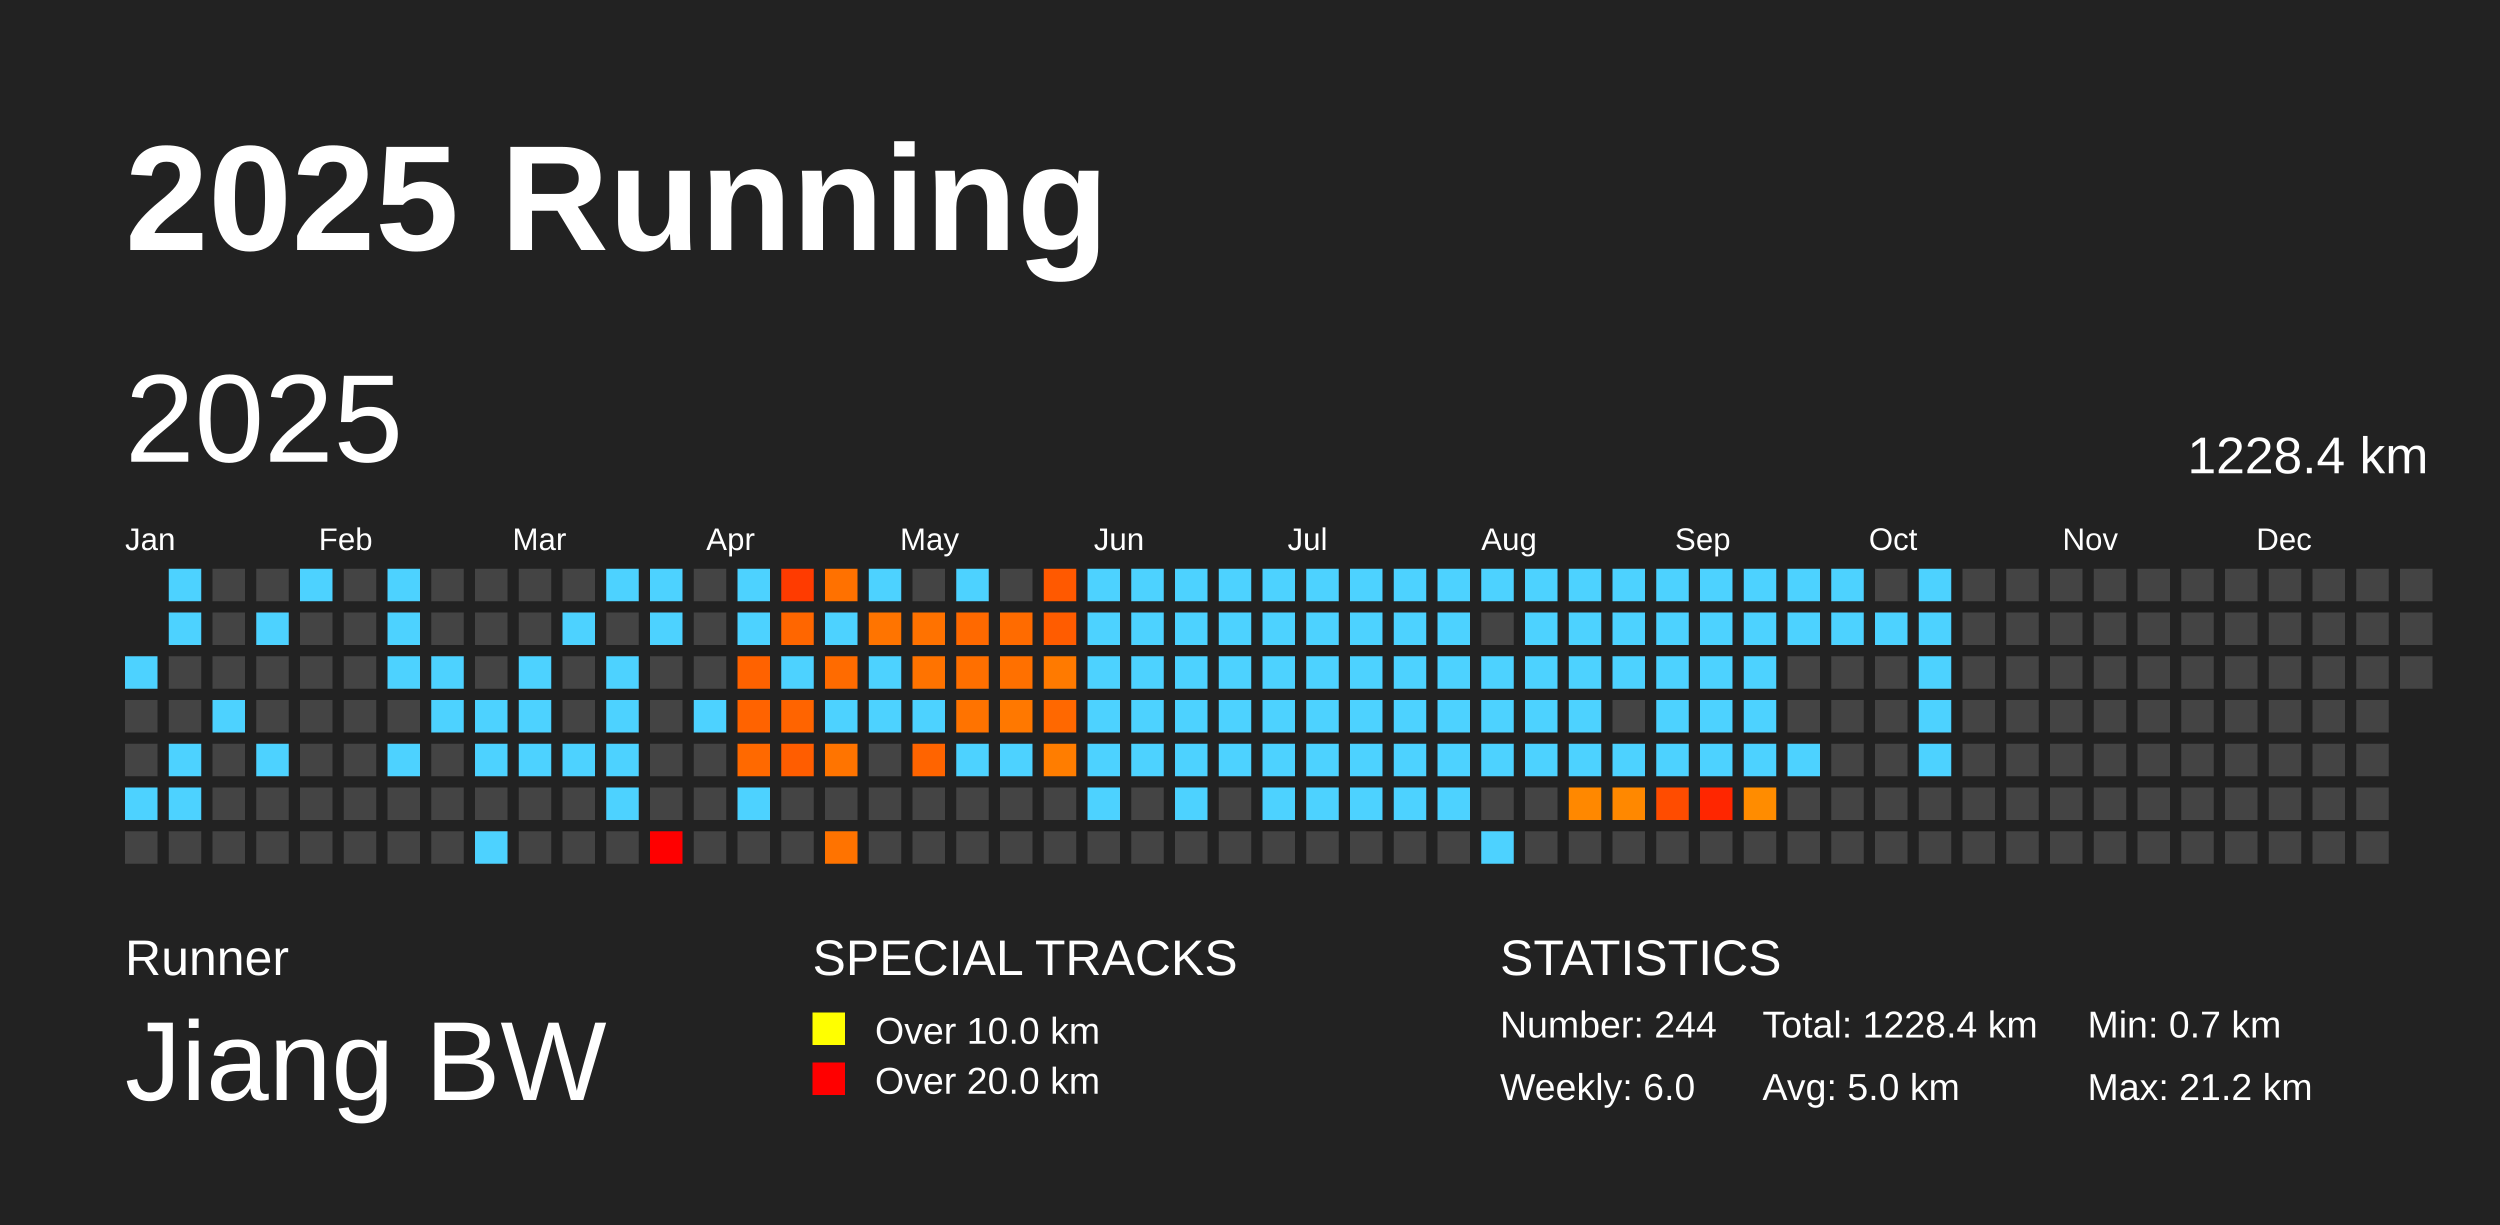
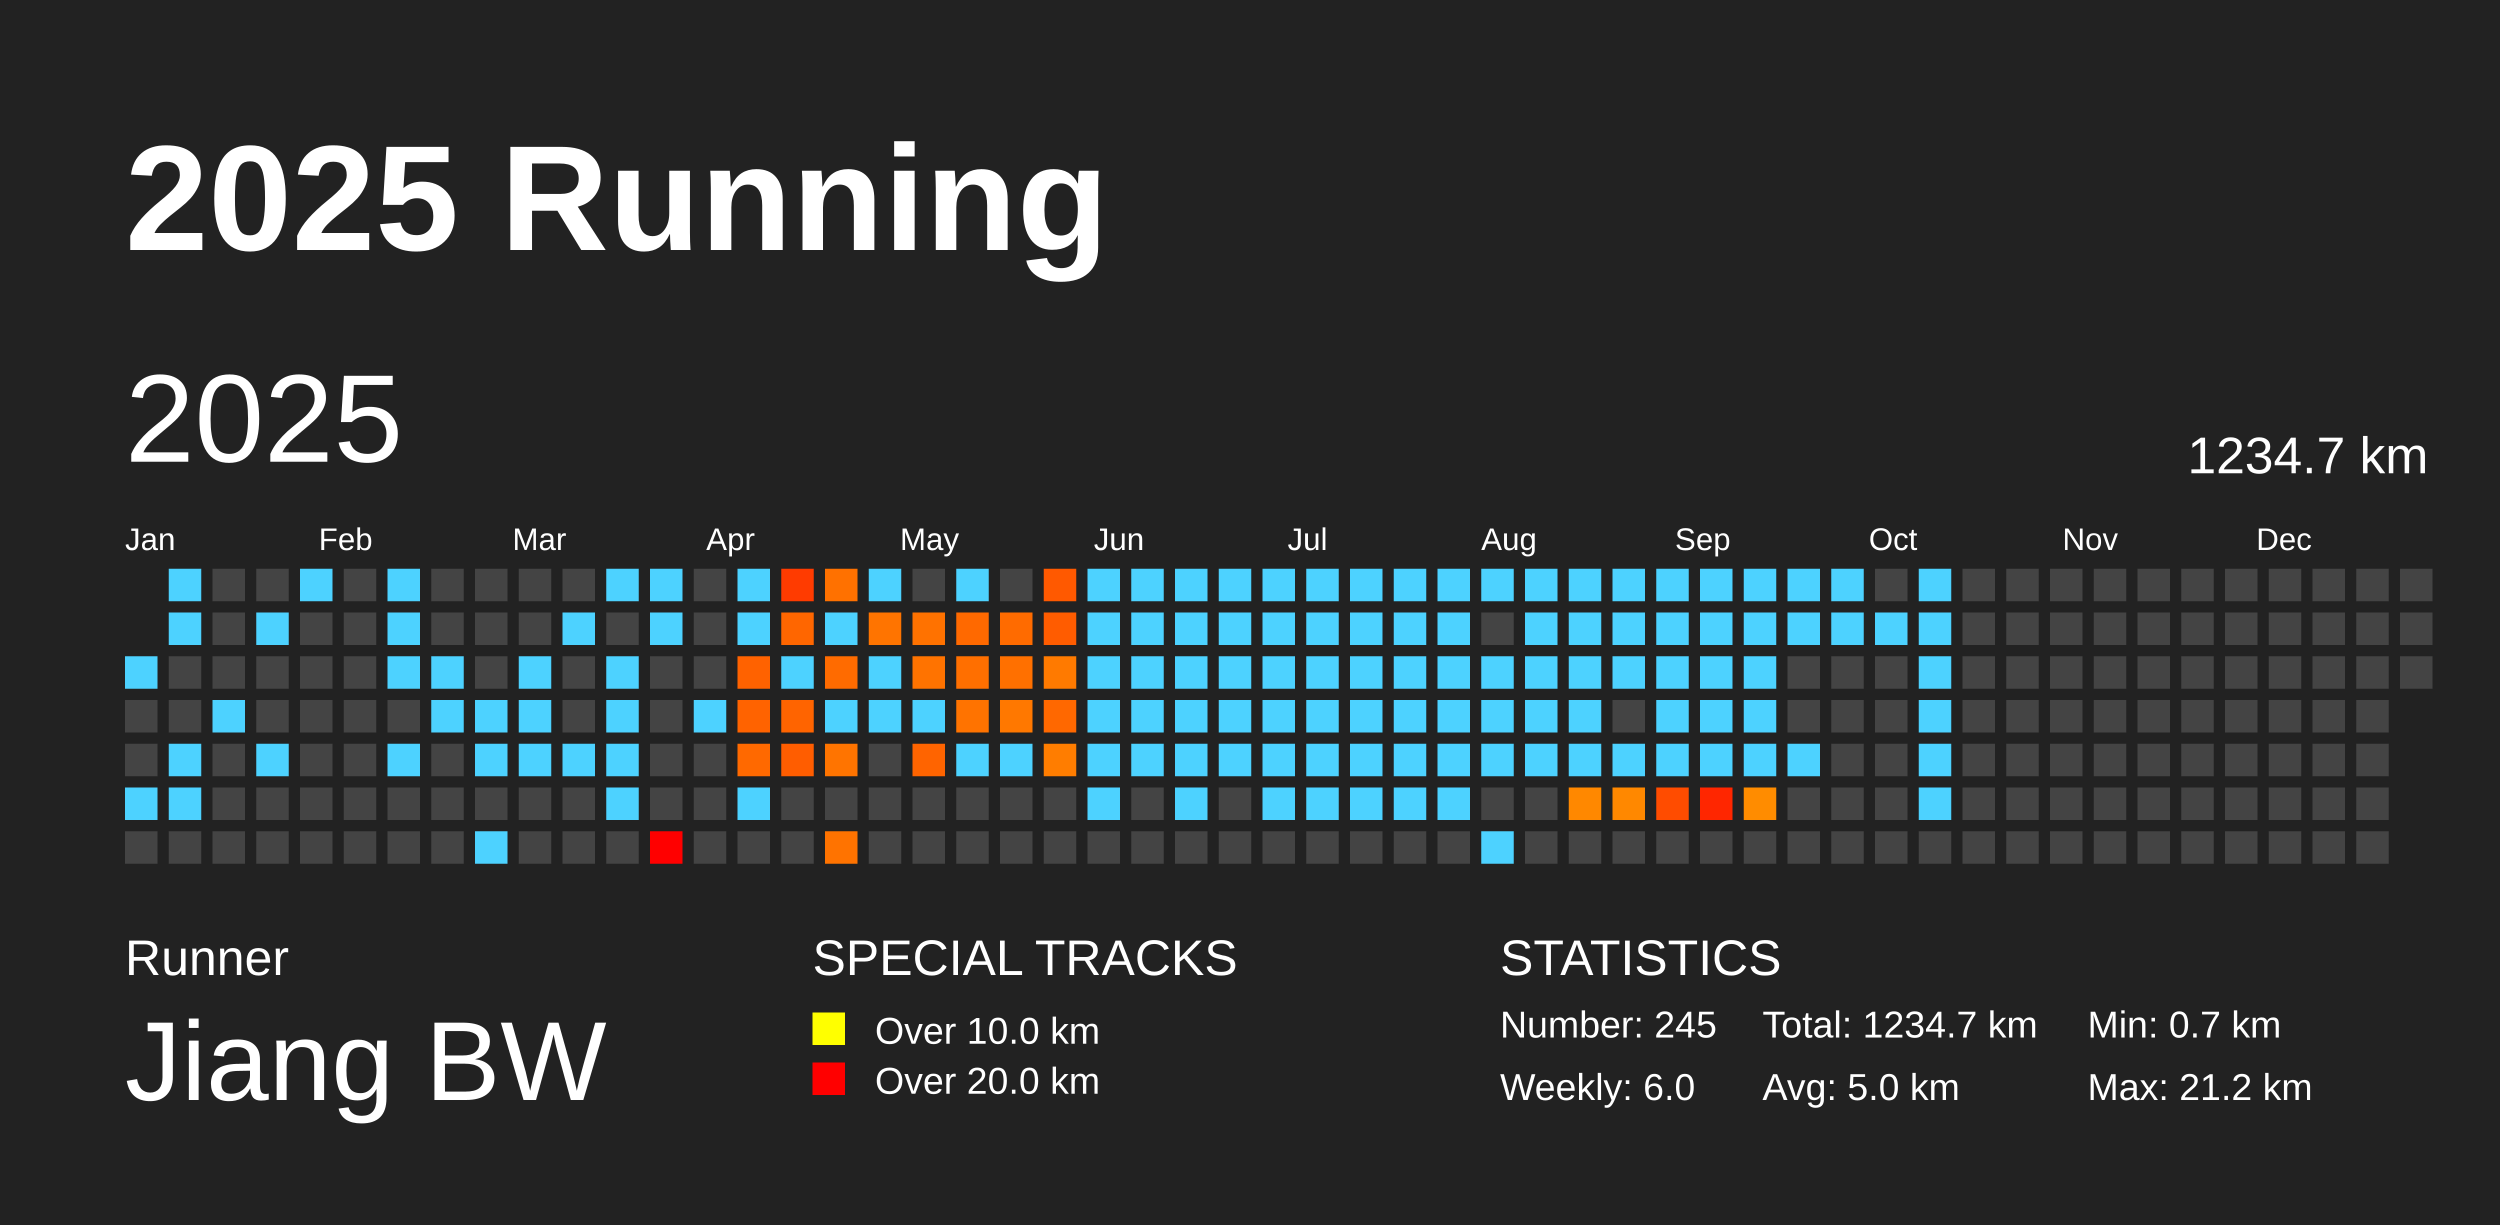
<svg xmlns="http://www.w3.org/2000/svg" baseProfile="full" height="98mm" version="1.1" viewBox="0,0,200,98" width="200mm">
  <defs />
  <rect fill="#222222" height="98" width="200" x="0" y="0" />
  <text fill="#FFFFFF" style="font-size:12px; font-family:Arial; font-weight:bold;" x="10" y="20">2025 Running</text>
  <text fill="#FFFFFF" style="font-size:4px; font-family:Arial" x="10" y="78">Runner</text>
  <text fill="#FFFFFF" style="font-size:9px; font-family:Arial" x="10" y="88">Jiang BW</text>
  <text fill="#FFFFFF" style="font-size:4px; font-family:Arial" x="65" y="78">SPECIAL TRACKS</text>
  <rect fill="yellow" height="2.6" width="2.6" x="65" y="81" />
  <text fill="#FFFFFF" style="font-size:3px; font-family:Arial" x="70" y="83.5">Over 10.0 km</text>
  <rect fill="red" height="2.6" width="2.6" x="65" y="85" />
  <text fill="#FFFFFF" style="font-size:3px; font-family:Arial" x="70" y="87.5">Over 20.0 km</text>
  <text fill="#FFFFFF" style="font-size:4px; font-family:Arial" x="120" y="78">STATISTICS</text>
-   <text fill="#FFFFFF" style="font-size:3px; font-family:Arial" x="120" y="83">Number: 244</text>
+   <text fill="#FFFFFF" style="font-size:3px; font-family:Arial" x="120" y="83">Number: 245</text>
  <text fill="#FFFFFF" style="font-size:3px; font-family:Arial" x="120" y="88">Weekly: 6.0</text>
-   <text fill="#FFFFFF" style="font-size:3px; font-family:Arial" x="141" y="83">Total: 1228.4 km</text>
+   <text fill="#FFFFFF" style="font-size:3px; font-family:Arial" x="141" y="83">Total: 1234.7 km</text>
  <text fill="#FFFFFF" style="font-size:3px; font-family:Arial" x="141" y="88">Avg: 5.0 km</text>
  <text fill="#FFFFFF" style="font-size:3px; font-family:Arial" x="167" y="83">Min: 0.7 km</text>
  <text fill="#FFFFFF" style="font-size:3px; font-family:Arial" x="167" y="88">Max: 21.2 km</text>
  <text dominant-baseline="hanging" fill="#FFFFFF" style="font-size:10.0px; font-family:Arial;" x="10" y="30">2025</text>
-   <text dominant-baseline="hanging" fill="#FFFFFF" style="font-size:4.125px; font-family:Arial;" x="175" y="35">1228.4 km</text>
+   <text dominant-baseline="hanging" fill="#FFFFFF" style="font-size:4.125px; font-family:Arial;" x="175" y="35">1234.7 km</text>
  <text fill="#FFFFFF" style="font-size:2.5px; font-family:Arial" x="10.0" y="44">Jan</text>
  <text fill="#FFFFFF" style="font-size:2.5px; font-family:Arial" x="25.5" y="44">Feb</text>
  <text fill="#FFFFFF" style="font-size:2.5px; font-family:Arial" x="41.0" y="44">Mar</text>
  <text fill="#FFFFFF" style="font-size:2.5px; font-family:Arial" x="56.5" y="44">Apr</text>
  <text fill="#FFFFFF" style="font-size:2.5px; font-family:Arial" x="72.0" y="44">May</text>
  <text fill="#FFFFFF" style="font-size:2.5px; font-family:Arial" x="87.5" y="44">Jun</text>
  <text fill="#FFFFFF" style="font-size:2.5px; font-family:Arial" x="103.0" y="44">Jul</text>
  <text fill="#FFFFFF" style="font-size:2.5px; font-family:Arial" x="118.5" y="44">Aug</text>
  <text fill="#FFFFFF" style="font-size:2.5px; font-family:Arial" x="134.0" y="44">Sep</text>
  <text fill="#FFFFFF" style="font-size:2.5px; font-family:Arial" x="149.5" y="44">Oct</text>
  <text fill="#FFFFFF" style="font-size:2.5px; font-family:Arial" x="165.0" y="44">Nov</text>
  <text fill="#FFFFFF" style="font-size:2.5px; font-family:Arial" x="180.5" y="44">Dec</text>
  <rect fill="#4dd2ff" height="2.6" width="2.6" x="10.0" y="52.5" />
  <rect fill="#444444" height="2.6" width="2.6" x="10.0" y="56.0" />
  <rect fill="#444444" height="2.6" width="2.6" x="10.0" y="59.5" />
  <rect fill="#4dd2ff" height="2.6" width="2.6" x="10.0" y="63.0" />
  <rect fill="#444444" height="2.6" width="2.6" x="10.0" y="66.5" />
  <rect fill="#4dd2ff" height="2.6" width="2.6" x="13.5" y="45.5" />
  <rect fill="#4dd2ff" height="2.6" width="2.6" x="13.5" y="49.0" />
  <rect fill="#444444" height="2.6" width="2.6" x="13.5" y="52.5" />
  <rect fill="#444444" height="2.6" width="2.6" x="13.5" y="56.0" />
  <rect fill="#4dd2ff" height="2.6" width="2.6" x="13.5" y="59.5" />
  <rect fill="#4dd2ff" height="2.6" width="2.6" x="13.5" y="63.0" />
  <rect fill="#444444" height="2.6" width="2.6" x="13.5" y="66.5" />
  <rect fill="#444444" height="2.6" width="2.6" x="17.0" y="45.5" />
  <rect fill="#444444" height="2.6" width="2.6" x="17.0" y="49.0" />
  <rect fill="#444444" height="2.6" width="2.6" x="17.0" y="52.5" />
  <rect fill="#4dd2ff" height="2.6" width="2.6" x="17.0" y="56.0" />
  <rect fill="#444444" height="2.6" width="2.6" x="17.0" y="59.5" />
  <rect fill="#444444" height="2.6" width="2.6" x="17.0" y="63.0" />
  <rect fill="#444444" height="2.6" width="2.6" x="17.0" y="66.5" />
  <rect fill="#444444" height="2.6" width="2.6" x="20.5" y="45.5" />
  <rect fill="#4dd2ff" height="2.6" width="2.6" x="20.5" y="49.0" />
  <rect fill="#444444" height="2.6" width="2.6" x="20.5" y="52.5" />
  <rect fill="#444444" height="2.6" width="2.6" x="20.5" y="56.0" />
  <rect fill="#4dd2ff" height="2.6" width="2.6" x="20.5" y="59.5" />
  <rect fill="#444444" height="2.6" width="2.6" x="20.5" y="63.0" />
  <rect fill="#444444" height="2.6" width="2.6" x="20.5" y="66.5" />
  <rect fill="#4dd2ff" height="2.6" width="2.6" x="24.0" y="45.5" />
  <rect fill="#444444" height="2.6" width="2.6" x="24.0" y="49.0" />
  <rect fill="#444444" height="2.6" width="2.6" x="24.0" y="52.5" />
  <rect fill="#444444" height="2.6" width="2.6" x="24.0" y="56.0" />
  <rect fill="#444444" height="2.6" width="2.6" x="24.0" y="59.5" />
  <rect fill="#444444" height="2.6" width="2.6" x="24.0" y="63.0" />
  <rect fill="#444444" height="2.6" width="2.6" x="24.0" y="66.5" />
  <rect fill="#444444" height="2.6" width="2.6" x="27.5" y="45.5" />
  <rect fill="#444444" height="2.6" width="2.6" x="27.5" y="49.0" />
  <rect fill="#444444" height="2.6" width="2.6" x="27.5" y="52.5" />
  <rect fill="#444444" height="2.6" width="2.6" x="27.5" y="56.0" />
  <rect fill="#444444" height="2.6" width="2.6" x="27.5" y="59.5" />
  <rect fill="#444444" height="2.6" width="2.6" x="27.5" y="63.0" />
  <rect fill="#444444" height="2.6" width="2.6" x="27.5" y="66.5" />
  <rect fill="#4dd2ff" height="2.6" width="2.6" x="31.0" y="45.5" />
  <rect fill="#4dd2ff" height="2.6" width="2.6" x="31.0" y="49.0" />
  <rect fill="#4dd2ff" height="2.6" width="2.6" x="31.0" y="52.5" />
  <rect fill="#444444" height="2.6" width="2.6" x="31.0" y="56.0" />
  <rect fill="#4dd2ff" height="2.6" width="2.6" x="31.0" y="59.5" />
  <rect fill="#444444" height="2.6" width="2.6" x="31.0" y="63.0" />
  <rect fill="#444444" height="2.6" width="2.6" x="31.0" y="66.5" />
  <rect fill="#444444" height="2.6" width="2.6" x="34.5" y="45.5" />
  <rect fill="#444444" height="2.6" width="2.6" x="34.5" y="49.0" />
  <rect fill="#4dd2ff" height="2.6" width="2.6" x="34.5" y="52.5" />
  <rect fill="#4dd2ff" height="2.6" width="2.6" x="34.5" y="56.0" />
  <rect fill="#444444" height="2.6" width="2.6" x="34.5" y="59.5" />
  <rect fill="#444444" height="2.6" width="2.6" x="34.5" y="63.0" />
  <rect fill="#444444" height="2.6" width="2.6" x="34.5" y="66.5" />
  <rect fill="#444444" height="2.6" width="2.6" x="38.0" y="45.5" />
  <rect fill="#444444" height="2.6" width="2.6" x="38.0" y="49.0" />
  <rect fill="#444444" height="2.6" width="2.6" x="38.0" y="52.5" />
  <rect fill="#4dd2ff" height="2.6" width="2.6" x="38.0" y="56.0" />
  <rect fill="#4dd2ff" height="2.6" width="2.6" x="38.0" y="59.5" />
  <rect fill="#444444" height="2.6" width="2.6" x="38.0" y="63.0" />
  <rect fill="#4dd2ff" height="2.6" width="2.6" x="38.0" y="66.5" />
  <rect fill="#444444" height="2.6" width="2.6" x="41.5" y="45.5" />
  <rect fill="#444444" height="2.6" width="2.6" x="41.5" y="49.0" />
  <rect fill="#4dd2ff" height="2.6" width="2.6" x="41.5" y="52.5" />
  <rect fill="#4dd2ff" height="2.6" width="2.6" x="41.5" y="56.0" />
  <rect fill="#4dd2ff" height="2.6" width="2.6" x="41.5" y="59.5" />
  <rect fill="#444444" height="2.6" width="2.6" x="41.5" y="63.0" />
  <rect fill="#444444" height="2.6" width="2.6" x="41.5" y="66.5" />
  <rect fill="#444444" height="2.6" width="2.6" x="45.0" y="45.5" />
  <rect fill="#4dd2ff" height="2.6" width="2.6" x="45.0" y="49.0" />
  <rect fill="#444444" height="2.6" width="2.6" x="45.0" y="52.5" />
  <rect fill="#444444" height="2.6" width="2.6" x="45.0" y="56.0" />
  <rect fill="#4dd2ff" height="2.6" width="2.6" x="45.0" y="59.5" />
  <rect fill="#444444" height="2.6" width="2.6" x="45.0" y="63.0" />
  <rect fill="#444444" height="2.6" width="2.6" x="45.0" y="66.5" />
  <rect fill="#4dd2ff" height="2.6" width="2.6" x="48.5" y="45.5" />
  <rect fill="#444444" height="2.6" width="2.6" x="48.5" y="49.0" />
  <rect fill="#4dd2ff" height="2.6" width="2.6" x="48.5" y="52.5" />
  <rect fill="#4dd2ff" height="2.6" width="2.6" x="48.5" y="56.0" />
  <rect fill="#4dd2ff" height="2.6" width="2.6" x="48.5" y="59.5" />
  <rect fill="#4dd2ff" height="2.6" width="2.6" x="48.5" y="63.0" />
  <rect fill="#444444" height="2.6" width="2.6" x="48.5" y="66.5" />
  <rect fill="#4dd2ff" height="2.6" width="2.6" x="52.0" y="45.5" />
  <rect fill="#4dd2ff" height="2.6" width="2.6" x="52.0" y="49.0" />
  <rect fill="#444444" height="2.6" width="2.6" x="52.0" y="52.5" />
  <rect fill="#444444" height="2.6" width="2.6" x="52.0" y="56.0" />
  <rect fill="#444444" height="2.6" width="2.6" x="52.0" y="59.5" />
  <rect fill="#444444" height="2.6" width="2.6" x="52.0" y="63.0" />
  <rect fill="red" height="2.6" width="2.6" x="52.0" y="66.5" />
  <rect fill="#444444" height="2.6" width="2.6" x="55.5" y="45.5" />
  <rect fill="#444444" height="2.6" width="2.6" x="55.5" y="49.0" />
  <rect fill="#444444" height="2.6" width="2.6" x="55.5" y="52.5" />
  <rect fill="#4dd2ff" height="2.6" width="2.6" x="55.5" y="56.0" />
  <rect fill="#444444" height="2.6" width="2.6" x="55.5" y="59.5" />
  <rect fill="#444444" height="2.6" width="2.6" x="55.5" y="63.0" />
  <rect fill="#444444" height="2.6" width="2.6" x="55.5" y="66.5" />
  <rect fill="#4dd2ff" height="2.6" width="2.6" x="59.0" y="45.5" />
  <rect fill="#4dd2ff" height="2.6" width="2.6" x="59.0" y="49.0" />
  <rect fill="#ff6200" height="2.6" width="2.6" x="59.0" y="52.5" />
  <rect fill="#ff6300" height="2.6" width="2.6" x="59.0" y="56.0" />
  <rect fill="#ff6900" height="2.6" width="2.6" x="59.0" y="59.5" />
  <rect fill="#4dd2ff" height="2.6" width="2.6" x="59.0" y="63.0" />
  <rect fill="#444444" height="2.6" width="2.6" x="59.0" y="66.5" />
  <rect fill="#ff3b00" height="2.6" width="2.6" x="62.5" y="45.5" />
  <rect fill="#ff6600" height="2.6" width="2.6" x="62.5" y="49.0" />
  <rect fill="#4dd2ff" height="2.6" width="2.6" x="62.5" y="52.5" />
  <rect fill="#ff6400" height="2.6" width="2.6" x="62.5" y="56.0" />
  <rect fill="#ff5d00" height="2.6" width="2.6" x="62.5" y="59.5" />
  <rect fill="#444444" height="2.6" width="2.6" x="62.5" y="63.0" />
  <rect fill="#444444" height="2.6" width="2.6" x="62.5" y="66.5" />
  <rect fill="#ff7100" height="2.6" width="2.6" x="66.0" y="45.5" />
  <rect fill="#4dd2ff" height="2.6" width="2.6" x="66.0" y="49.0" />
  <rect fill="#ff6b00" height="2.6" width="2.6" x="66.0" y="52.5" />
  <rect fill="#4dd2ff" height="2.6" width="2.6" x="66.0" y="56.0" />
  <rect fill="#ff7400" height="2.6" width="2.6" x="66.0" y="59.5" />
  <rect fill="#444444" height="2.6" width="2.6" x="66.0" y="63.0" />
  <rect fill="#ff7300" height="2.6" width="2.6" x="66.0" y="66.5" />
  <rect fill="#4dd2ff" height="2.6" width="2.6" x="69.5" y="45.5" />
  <rect fill="#ff7400" height="2.6" width="2.6" x="69.5" y="49.0" />
  <rect fill="#4dd2ff" height="2.6" width="2.6" x="69.5" y="52.5" />
  <rect fill="#4dd2ff" height="2.6" width="2.6" x="69.5" y="56.0" />
  <rect fill="#444444" height="2.6" width="2.6" x="69.5" y="59.5" />
  <rect fill="#444444" height="2.6" width="2.6" x="69.5" y="63.0" />
  <rect fill="#444444" height="2.6" width="2.6" x="69.5" y="66.5" />
  <rect fill="#444444" height="2.6" width="2.6" x="73.0" y="45.5" />
  <rect fill="#ff7200" height="2.6" width="2.6" x="73.0" y="49.0" />
  <rect fill="#ff7300" height="2.6" width="2.6" x="73.0" y="52.5" />
  <rect fill="#4dd2ff" height="2.6" width="2.6" x="73.0" y="56.0" />
  <rect fill="#ff6400" height="2.6" width="2.6" x="73.0" y="59.5" />
  <rect fill="#444444" height="2.6" width="2.6" x="73.0" y="63.0" />
  <rect fill="#444444" height="2.6" width="2.6" x="73.0" y="66.5" />
  <rect fill="#4dd2ff" height="2.6" width="2.6" x="76.5" y="45.5" />
  <rect fill="#ff6900" height="2.6" width="2.6" x="76.5" y="49.0" />
  <rect fill="#ff6f00" height="2.6" width="2.6" x="76.5" y="52.5" />
  <rect fill="#ff7300" height="2.6" width="2.6" x="76.5" y="56.0" />
  <rect fill="#4dd2ff" height="2.6" width="2.6" x="76.5" y="59.5" />
  <rect fill="#444444" height="2.6" width="2.6" x="76.5" y="63.0" />
  <rect fill="#444444" height="2.6" width="2.6" x="76.5" y="66.5" />
  <rect fill="#444444" height="2.6" width="2.6" x="80.0" y="45.5" />
  <rect fill="#ff6b00" height="2.6" width="2.6" x="80.0" y="49.0" />
  <rect fill="#ff7000" height="2.6" width="2.6" x="80.0" y="52.5" />
  <rect fill="#ff7800" height="2.6" width="2.6" x="80.0" y="56.0" />
  <rect fill="#4dd2ff" height="2.6" width="2.6" x="80.0" y="59.5" />
  <rect fill="#444444" height="2.6" width="2.6" x="80.0" y="63.0" />
  <rect fill="#444444" height="2.6" width="2.6" x="80.0" y="66.5" />
  <rect fill="#ff5900" height="2.6" width="2.6" x="83.5" y="45.5" />
  <rect fill="#ff5c00" height="2.6" width="2.6" x="83.5" y="49.0" />
  <rect fill="#ff7a00" height="2.6" width="2.6" x="83.5" y="52.5" />
  <rect fill="#ff6800" height="2.6" width="2.6" x="83.5" y="56.0" />
  <rect fill="#ff7d00" height="2.6" width="2.6" x="83.5" y="59.5" />
  <rect fill="#444444" height="2.6" width="2.6" x="83.5" y="63.0" />
  <rect fill="#444444" height="2.6" width="2.6" x="83.5" y="66.5" />
  <rect fill="#4dd2ff" height="2.6" width="2.6" x="87.0" y="45.5" />
  <rect fill="#4dd2ff" height="2.6" width="2.6" x="87.0" y="49.0" />
  <rect fill="#4dd2ff" height="2.6" width="2.6" x="87.0" y="52.5" />
  <rect fill="#4dd2ff" height="2.6" width="2.6" x="87.0" y="56.0" />
  <rect fill="#4dd2ff" height="2.6" width="2.6" x="87.0" y="59.5" />
  <rect fill="#4dd2ff" height="2.6" width="2.6" x="87.0" y="63.0" />
  <rect fill="#444444" height="2.6" width="2.6" x="87.0" y="66.5" />
  <rect fill="#4dd2ff" height="2.6" width="2.6" x="90.5" y="45.5" />
  <rect fill="#4dd2ff" height="2.6" width="2.6" x="90.5" y="49.0" />
  <rect fill="#4dd2ff" height="2.6" width="2.6" x="90.5" y="52.5" />
  <rect fill="#4dd2ff" height="2.6" width="2.6" x="90.5" y="56.0" />
  <rect fill="#4dd2ff" height="2.6" width="2.6" x="90.5" y="59.5" />
  <rect fill="#444444" height="2.6" width="2.6" x="90.5" y="63.0" />
  <rect fill="#444444" height="2.6" width="2.6" x="90.5" y="66.5" />
  <rect fill="#4dd2ff" height="2.6" width="2.6" x="94.0" y="45.5" />
  <rect fill="#4dd2ff" height="2.6" width="2.6" x="94.0" y="49.0" />
  <rect fill="#4dd2ff" height="2.6" width="2.6" x="94.0" y="52.5" />
  <rect fill="#4dd2ff" height="2.6" width="2.6" x="94.0" y="56.0" />
  <rect fill="#4dd2ff" height="2.6" width="2.6" x="94.0" y="59.5" />
  <rect fill="#4dd2ff" height="2.6" width="2.6" x="94.0" y="63.0" />
  <rect fill="#444444" height="2.6" width="2.6" x="94.0" y="66.5" />
  <rect fill="#4dd2ff" height="2.6" width="2.6" x="97.5" y="45.5" />
  <rect fill="#4dd2ff" height="2.6" width="2.6" x="97.5" y="49.0" />
  <rect fill="#4dd2ff" height="2.6" width="2.6" x="97.5" y="52.5" />
  <rect fill="#4dd2ff" height="2.6" width="2.6" x="97.5" y="56.0" />
  <rect fill="#4dd2ff" height="2.6" width="2.6" x="97.5" y="59.5" />
  <rect fill="#444444" height="2.6" width="2.6" x="97.5" y="63.0" />
  <rect fill="#444444" height="2.6" width="2.6" x="97.5" y="66.5" />
  <rect fill="#4dd2ff" height="2.6" width="2.6" x="101.0" y="45.5" />
  <rect fill="#4dd2ff" height="2.6" width="2.6" x="101.0" y="49.0" />
  <rect fill="#4dd2ff" height="2.6" width="2.6" x="101.0" y="52.5" />
  <rect fill="#4dd2ff" height="2.6" width="2.6" x="101.0" y="56.0" />
  <rect fill="#4dd2ff" height="2.6" width="2.6" x="101.0" y="59.5" />
  <rect fill="#4dd2ff" height="2.6" width="2.6" x="101.0" y="63.0" />
  <rect fill="#444444" height="2.6" width="2.6" x="101.0" y="66.5" />
  <rect fill="#4dd2ff" height="2.6" width="2.6" x="104.5" y="45.5" />
  <rect fill="#4dd2ff" height="2.6" width="2.6" x="104.5" y="49.0" />
  <rect fill="#4dd2ff" height="2.6" width="2.6" x="104.5" y="52.5" />
  <rect fill="#4dd2ff" height="2.6" width="2.6" x="104.5" y="56.0" />
  <rect fill="#4dd2ff" height="2.6" width="2.6" x="104.5" y="59.5" />
  <rect fill="#4dd2ff" height="2.6" width="2.6" x="104.5" y="63.0" />
  <rect fill="#444444" height="2.6" width="2.6" x="104.5" y="66.5" />
  <rect fill="#4dd2ff" height="2.6" width="2.6" x="108.0" y="45.5" />
  <rect fill="#4dd2ff" height="2.6" width="2.6" x="108.0" y="49.0" />
  <rect fill="#4dd2ff" height="2.6" width="2.6" x="108.0" y="52.5" />
  <rect fill="#4dd2ff" height="2.6" width="2.6" x="108.0" y="56.0" />
  <rect fill="#4dd2ff" height="2.6" width="2.6" x="108.0" y="59.5" />
  <rect fill="#4dd2ff" height="2.6" width="2.6" x="108.0" y="63.0" />
  <rect fill="#444444" height="2.6" width="2.6" x="108.0" y="66.5" />
  <rect fill="#4dd2ff" height="2.6" width="2.6" x="111.5" y="45.5" />
  <rect fill="#4dd2ff" height="2.6" width="2.6" x="111.5" y="49.0" />
  <rect fill="#4dd2ff" height="2.6" width="2.6" x="111.5" y="52.5" />
  <rect fill="#4dd2ff" height="2.6" width="2.6" x="111.5" y="56.0" />
  <rect fill="#4dd2ff" height="2.6" width="2.6" x="111.5" y="59.5" />
  <rect fill="#4dd2ff" height="2.6" width="2.6" x="111.5" y="63.0" />
  <rect fill="#444444" height="2.6" width="2.6" x="111.5" y="66.5" />
  <rect fill="#4dd2ff" height="2.6" width="2.6" x="115.0" y="45.5" />
  <rect fill="#4dd2ff" height="2.6" width="2.6" x="115.0" y="49.0" />
  <rect fill="#4dd2ff" height="2.6" width="2.6" x="115.0" y="52.5" />
  <rect fill="#4dd2ff" height="2.6" width="2.6" x="115.0" y="56.0" />
  <rect fill="#4dd2ff" height="2.6" width="2.6" x="115.0" y="59.5" />
  <rect fill="#4dd2ff" height="2.6" width="2.6" x="115.0" y="63.0" />
  <rect fill="#444444" height="2.6" width="2.6" x="115.0" y="66.5" />
  <rect fill="#4dd2ff" height="2.6" width="2.6" x="118.5" y="45.5" />
  <rect fill="#444444" height="2.6" width="2.6" x="118.5" y="49.0" />
  <rect fill="#4dd2ff" height="2.6" width="2.6" x="118.5" y="52.5" />
  <rect fill="#4dd2ff" height="2.6" width="2.6" x="118.5" y="56.0" />
  <rect fill="#4dd2ff" height="2.6" width="2.6" x="118.5" y="59.5" />
  <rect fill="#444444" height="2.6" width="2.6" x="118.5" y="63.0" />
  <rect fill="#4dd2ff" height="2.6" width="2.6" x="118.5" y="66.5" />
  <rect fill="#4dd2ff" height="2.6" width="2.6" x="122.0" y="45.5" />
  <rect fill="#4dd2ff" height="2.6" width="2.6" x="122.0" y="49.0" />
  <rect fill="#4dd2ff" height="2.6" width="2.6" x="122.0" y="52.5" />
  <rect fill="#4dd2ff" height="2.6" width="2.6" x="122.0" y="56.0" />
  <rect fill="#4dd2ff" height="2.6" width="2.6" x="122.0" y="59.5" />
  <rect fill="#444444" height="2.6" width="2.6" x="122.0" y="63.0" />
  <rect fill="#444444" height="2.6" width="2.6" x="122.0" y="66.5" />
  <rect fill="#4dd2ff" height="2.6" width="2.6" x="125.5" y="45.5" />
  <rect fill="#4dd2ff" height="2.6" width="2.6" x="125.5" y="49.0" />
  <rect fill="#4dd2ff" height="2.6" width="2.6" x="125.5" y="52.5" />
  <rect fill="#4dd2ff" height="2.6" width="2.6" x="125.5" y="56.0" />
  <rect fill="#4dd2ff" height="2.6" width="2.6" x="125.5" y="59.5" />
  <rect fill="#ff8800" height="2.6" width="2.6" x="125.5" y="63.0" />
  <rect fill="#444444" height="2.6" width="2.6" x="125.5" y="66.5" />
  <rect fill="#4dd2ff" height="2.6" width="2.6" x="129.0" y="45.5" />
  <rect fill="#4dd2ff" height="2.6" width="2.6" x="129.0" y="49.0" />
  <rect fill="#4dd2ff" height="2.6" width="2.6" x="129.0" y="52.5" />
  <rect fill="#444444" height="2.6" width="2.6" x="129.0" y="56.0" />
  <rect fill="#4dd2ff" height="2.6" width="2.6" x="129.0" y="59.5" />
  <rect fill="#ff8800" height="2.6" width="2.6" x="129.0" y="63.0" />
  <rect fill="#444444" height="2.6" width="2.6" x="129.0" y="66.5" />
  <rect fill="#4dd2ff" height="2.6" width="2.6" x="132.5" y="45.5" />
  <rect fill="#4dd2ff" height="2.6" width="2.6" x="132.5" y="49.0" />
  <rect fill="#4dd2ff" height="2.6" width="2.6" x="132.5" y="52.5" />
  <rect fill="#4dd2ff" height="2.6" width="2.6" x="132.5" y="56.0" />
  <rect fill="#4dd2ff" height="2.6" width="2.6" x="132.5" y="59.5" />
  <rect fill="#ff4c00" height="2.6" width="2.6" x="132.5" y="63.0" />
  <rect fill="#444444" height="2.6" width="2.6" x="132.5" y="66.5" />
  <rect fill="#4dd2ff" height="2.6" width="2.6" x="136.0" y="45.5" />
  <rect fill="#4dd2ff" height="2.6" width="2.6" x="136.0" y="49.0" />
  <rect fill="#4dd2ff" height="2.6" width="2.6" x="136.0" y="52.5" />
  <rect fill="#4dd2ff" height="2.6" width="2.6" x="136.0" y="56.0" />
  <rect fill="#4dd2ff" height="2.6" width="2.6" x="136.0" y="59.5" />
  <rect fill="#ff2600" height="2.6" width="2.6" x="136.0" y="63.0" />
  <rect fill="#444444" height="2.6" width="2.6" x="136.0" y="66.5" />
  <rect fill="#4dd2ff" height="2.6" width="2.6" x="139.5" y="45.5" />
  <rect fill="#4dd2ff" height="2.6" width="2.6" x="139.5" y="49.0" />
  <rect fill="#4dd2ff" height="2.6" width="2.6" x="139.5" y="52.5" />
  <rect fill="#4dd2ff" height="2.6" width="2.6" x="139.5" y="56.0" />
  <rect fill="#4dd2ff" height="2.6" width="2.6" x="139.5" y="59.5" />
  <rect fill="#ff8c00" height="2.6" width="2.6" x="139.5" y="63.0" />
  <rect fill="#444444" height="2.6" width="2.6" x="139.5" y="66.5" />
  <rect fill="#4dd2ff" height="2.6" width="2.6" x="143.0" y="45.5" />
  <rect fill="#4dd2ff" height="2.6" width="2.6" x="143.0" y="49.0" />
  <rect fill="#444444" height="2.6" width="2.6" x="143.0" y="52.5" />
  <rect fill="#444444" height="2.6" width="2.6" x="143.0" y="56.0" />
  <rect fill="#4dd2ff" height="2.6" width="2.6" x="143.0" y="59.5" />
  <rect fill="#444444" height="2.6" width="2.6" x="143.0" y="63.0" />
  <rect fill="#444444" height="2.6" width="2.6" x="143.0" y="66.5" />
  <rect fill="#4dd2ff" height="2.6" width="2.6" x="146.5" y="45.5" />
  <rect fill="#4dd2ff" height="2.6" width="2.6" x="146.5" y="49.0" />
  <rect fill="#444444" height="2.6" width="2.6" x="146.5" y="52.5" />
  <rect fill="#444444" height="2.6" width="2.6" x="146.5" y="56.0" />
  <rect fill="#444444" height="2.6" width="2.6" x="146.5" y="59.5" />
  <rect fill="#444444" height="2.6" width="2.6" x="146.5" y="63.0" />
  <rect fill="#444444" height="2.6" width="2.6" x="146.5" y="66.5" />
  <rect fill="#444444" height="2.6" width="2.6" x="150.0" y="45.5" />
  <rect fill="#4dd2ff" height="2.6" width="2.6" x="150.0" y="49.0" />
  <rect fill="#444444" height="2.6" width="2.6" x="150.0" y="52.5" />
  <rect fill="#444444" height="2.6" width="2.6" x="150.0" y="56.0" />
  <rect fill="#444444" height="2.6" width="2.6" x="150.0" y="59.5" />
  <rect fill="#444444" height="2.6" width="2.6" x="150.0" y="63.0" />
  <rect fill="#444444" height="2.6" width="2.6" x="150.0" y="66.5" />
  <rect fill="#4dd2ff" height="2.6" width="2.6" x="153.5" y="45.5" />
  <rect fill="#4dd2ff" height="2.6" width="2.6" x="153.5" y="49.0" />
  <rect fill="#4dd2ff" height="2.6" width="2.6" x="153.5" y="52.5" />
  <rect fill="#4dd2ff" height="2.6" width="2.6" x="153.5" y="56.0" />
  <rect fill="#4dd2ff" height="2.6" width="2.6" x="153.5" y="59.5" />
-   <rect fill="#444444" height="2.6" width="2.6" x="153.5" y="63.0" />
+   <rect fill="#4dd2ff" height="2.6" width="2.6" x="153.5" y="63.0" />
  <rect fill="#444444" height="2.6" width="2.6" x="153.5" y="66.5" />
  <rect fill="#444444" height="2.6" width="2.6" x="157.0" y="45.5" />
  <rect fill="#444444" height="2.6" width="2.6" x="157.0" y="49.0" />
  <rect fill="#444444" height="2.6" width="2.6" x="157.0" y="52.5" />
  <rect fill="#444444" height="2.6" width="2.6" x="157.0" y="56.0" />
  <rect fill="#444444" height="2.6" width="2.6" x="157.0" y="59.5" />
  <rect fill="#444444" height="2.6" width="2.6" x="157.0" y="63.0" />
  <rect fill="#444444" height="2.6" width="2.6" x="157.0" y="66.5" />
  <rect fill="#444444" height="2.6" width="2.6" x="160.5" y="45.5" />
  <rect fill="#444444" height="2.6" width="2.6" x="160.5" y="49.0" />
  <rect fill="#444444" height="2.6" width="2.6" x="160.5" y="52.5" />
  <rect fill="#444444" height="2.6" width="2.6" x="160.5" y="56.0" />
  <rect fill="#444444" height="2.6" width="2.6" x="160.5" y="59.5" />
  <rect fill="#444444" height="2.6" width="2.6" x="160.5" y="63.0" />
  <rect fill="#444444" height="2.6" width="2.6" x="160.5" y="66.5" />
  <rect fill="#444444" height="2.6" width="2.6" x="164.0" y="45.5" />
  <rect fill="#444444" height="2.6" width="2.6" x="164.0" y="49.0" />
  <rect fill="#444444" height="2.6" width="2.6" x="164.0" y="52.5" />
  <rect fill="#444444" height="2.6" width="2.6" x="164.0" y="56.0" />
  <rect fill="#444444" height="2.6" width="2.6" x="164.0" y="59.5" />
  <rect fill="#444444" height="2.6" width="2.6" x="164.0" y="63.0" />
  <rect fill="#444444" height="2.6" width="2.6" x="164.0" y="66.5" />
  <rect fill="#444444" height="2.6" width="2.6" x="167.5" y="45.5" />
  <rect fill="#444444" height="2.6" width="2.6" x="167.5" y="49.0" />
  <rect fill="#444444" height="2.6" width="2.6" x="167.5" y="52.5" />
  <rect fill="#444444" height="2.6" width="2.6" x="167.5" y="56.0" />
  <rect fill="#444444" height="2.6" width="2.6" x="167.5" y="59.5" />
  <rect fill="#444444" height="2.6" width="2.6" x="167.5" y="63.0" />
  <rect fill="#444444" height="2.6" width="2.6" x="167.5" y="66.5" />
  <rect fill="#444444" height="2.6" width="2.6" x="171.0" y="45.5" />
  <rect fill="#444444" height="2.6" width="2.6" x="171.0" y="49.0" />
  <rect fill="#444444" height="2.6" width="2.6" x="171.0" y="52.5" />
  <rect fill="#444444" height="2.6" width="2.6" x="171.0" y="56.0" />
  <rect fill="#444444" height="2.6" width="2.6" x="171.0" y="59.5" />
  <rect fill="#444444" height="2.6" width="2.6" x="171.0" y="63.0" />
  <rect fill="#444444" height="2.6" width="2.6" x="171.0" y="66.5" />
  <rect fill="#444444" height="2.6" width="2.6" x="174.5" y="45.5" />
  <rect fill="#444444" height="2.6" width="2.6" x="174.5" y="49.0" />
  <rect fill="#444444" height="2.6" width="2.6" x="174.5" y="52.5" />
  <rect fill="#444444" height="2.6" width="2.6" x="174.5" y="56.0" />
  <rect fill="#444444" height="2.6" width="2.6" x="174.5" y="59.5" />
  <rect fill="#444444" height="2.6" width="2.6" x="174.5" y="63.0" />
  <rect fill="#444444" height="2.6" width="2.6" x="174.5" y="66.5" />
  <rect fill="#444444" height="2.6" width="2.6" x="178.0" y="45.5" />
  <rect fill="#444444" height="2.6" width="2.6" x="178.0" y="49.0" />
  <rect fill="#444444" height="2.6" width="2.6" x="178.0" y="52.5" />
  <rect fill="#444444" height="2.6" width="2.6" x="178.0" y="56.0" />
  <rect fill="#444444" height="2.6" width="2.6" x="178.0" y="59.5" />
  <rect fill="#444444" height="2.6" width="2.6" x="178.0" y="63.0" />
  <rect fill="#444444" height="2.6" width="2.6" x="178.0" y="66.5" />
  <rect fill="#444444" height="2.6" width="2.6" x="181.5" y="45.5" />
  <rect fill="#444444" height="2.6" width="2.6" x="181.5" y="49.0" />
  <rect fill="#444444" height="2.6" width="2.6" x="181.5" y="52.5" />
  <rect fill="#444444" height="2.6" width="2.6" x="181.5" y="56.0" />
  <rect fill="#444444" height="2.6" width="2.6" x="181.5" y="59.5" />
  <rect fill="#444444" height="2.6" width="2.6" x="181.5" y="63.0" />
  <rect fill="#444444" height="2.6" width="2.6" x="181.5" y="66.5" />
  <rect fill="#444444" height="2.6" width="2.6" x="185.0" y="45.5" />
  <rect fill="#444444" height="2.6" width="2.6" x="185.0" y="49.0" />
  <rect fill="#444444" height="2.6" width="2.6" x="185.0" y="52.5" />
  <rect fill="#444444" height="2.6" width="2.6" x="185.0" y="56.0" />
  <rect fill="#444444" height="2.6" width="2.6" x="185.0" y="59.5" />
  <rect fill="#444444" height="2.6" width="2.6" x="185.0" y="63.0" />
  <rect fill="#444444" height="2.6" width="2.6" x="185.0" y="66.5" />
  <rect fill="#444444" height="2.6" width="2.6" x="188.5" y="45.5" />
  <rect fill="#444444" height="2.6" width="2.6" x="188.5" y="49.0" />
  <rect fill="#444444" height="2.6" width="2.6" x="188.5" y="52.5" />
  <rect fill="#444444" height="2.6" width="2.6" x="188.5" y="56.0" />
  <rect fill="#444444" height="2.6" width="2.6" x="188.5" y="59.5" />
  <rect fill="#444444" height="2.6" width="2.6" x="188.5" y="63.0" />
  <rect fill="#444444" height="2.6" width="2.6" x="188.5" y="66.5" />
  <rect fill="#444444" height="2.6" width="2.6" x="192.0" y="45.5" />
  <rect fill="#444444" height="2.6" width="2.6" x="192.0" y="49.0" />
  <rect fill="#444444" height="2.6" width="2.6" x="192.0" y="52.5" />
</svg>
